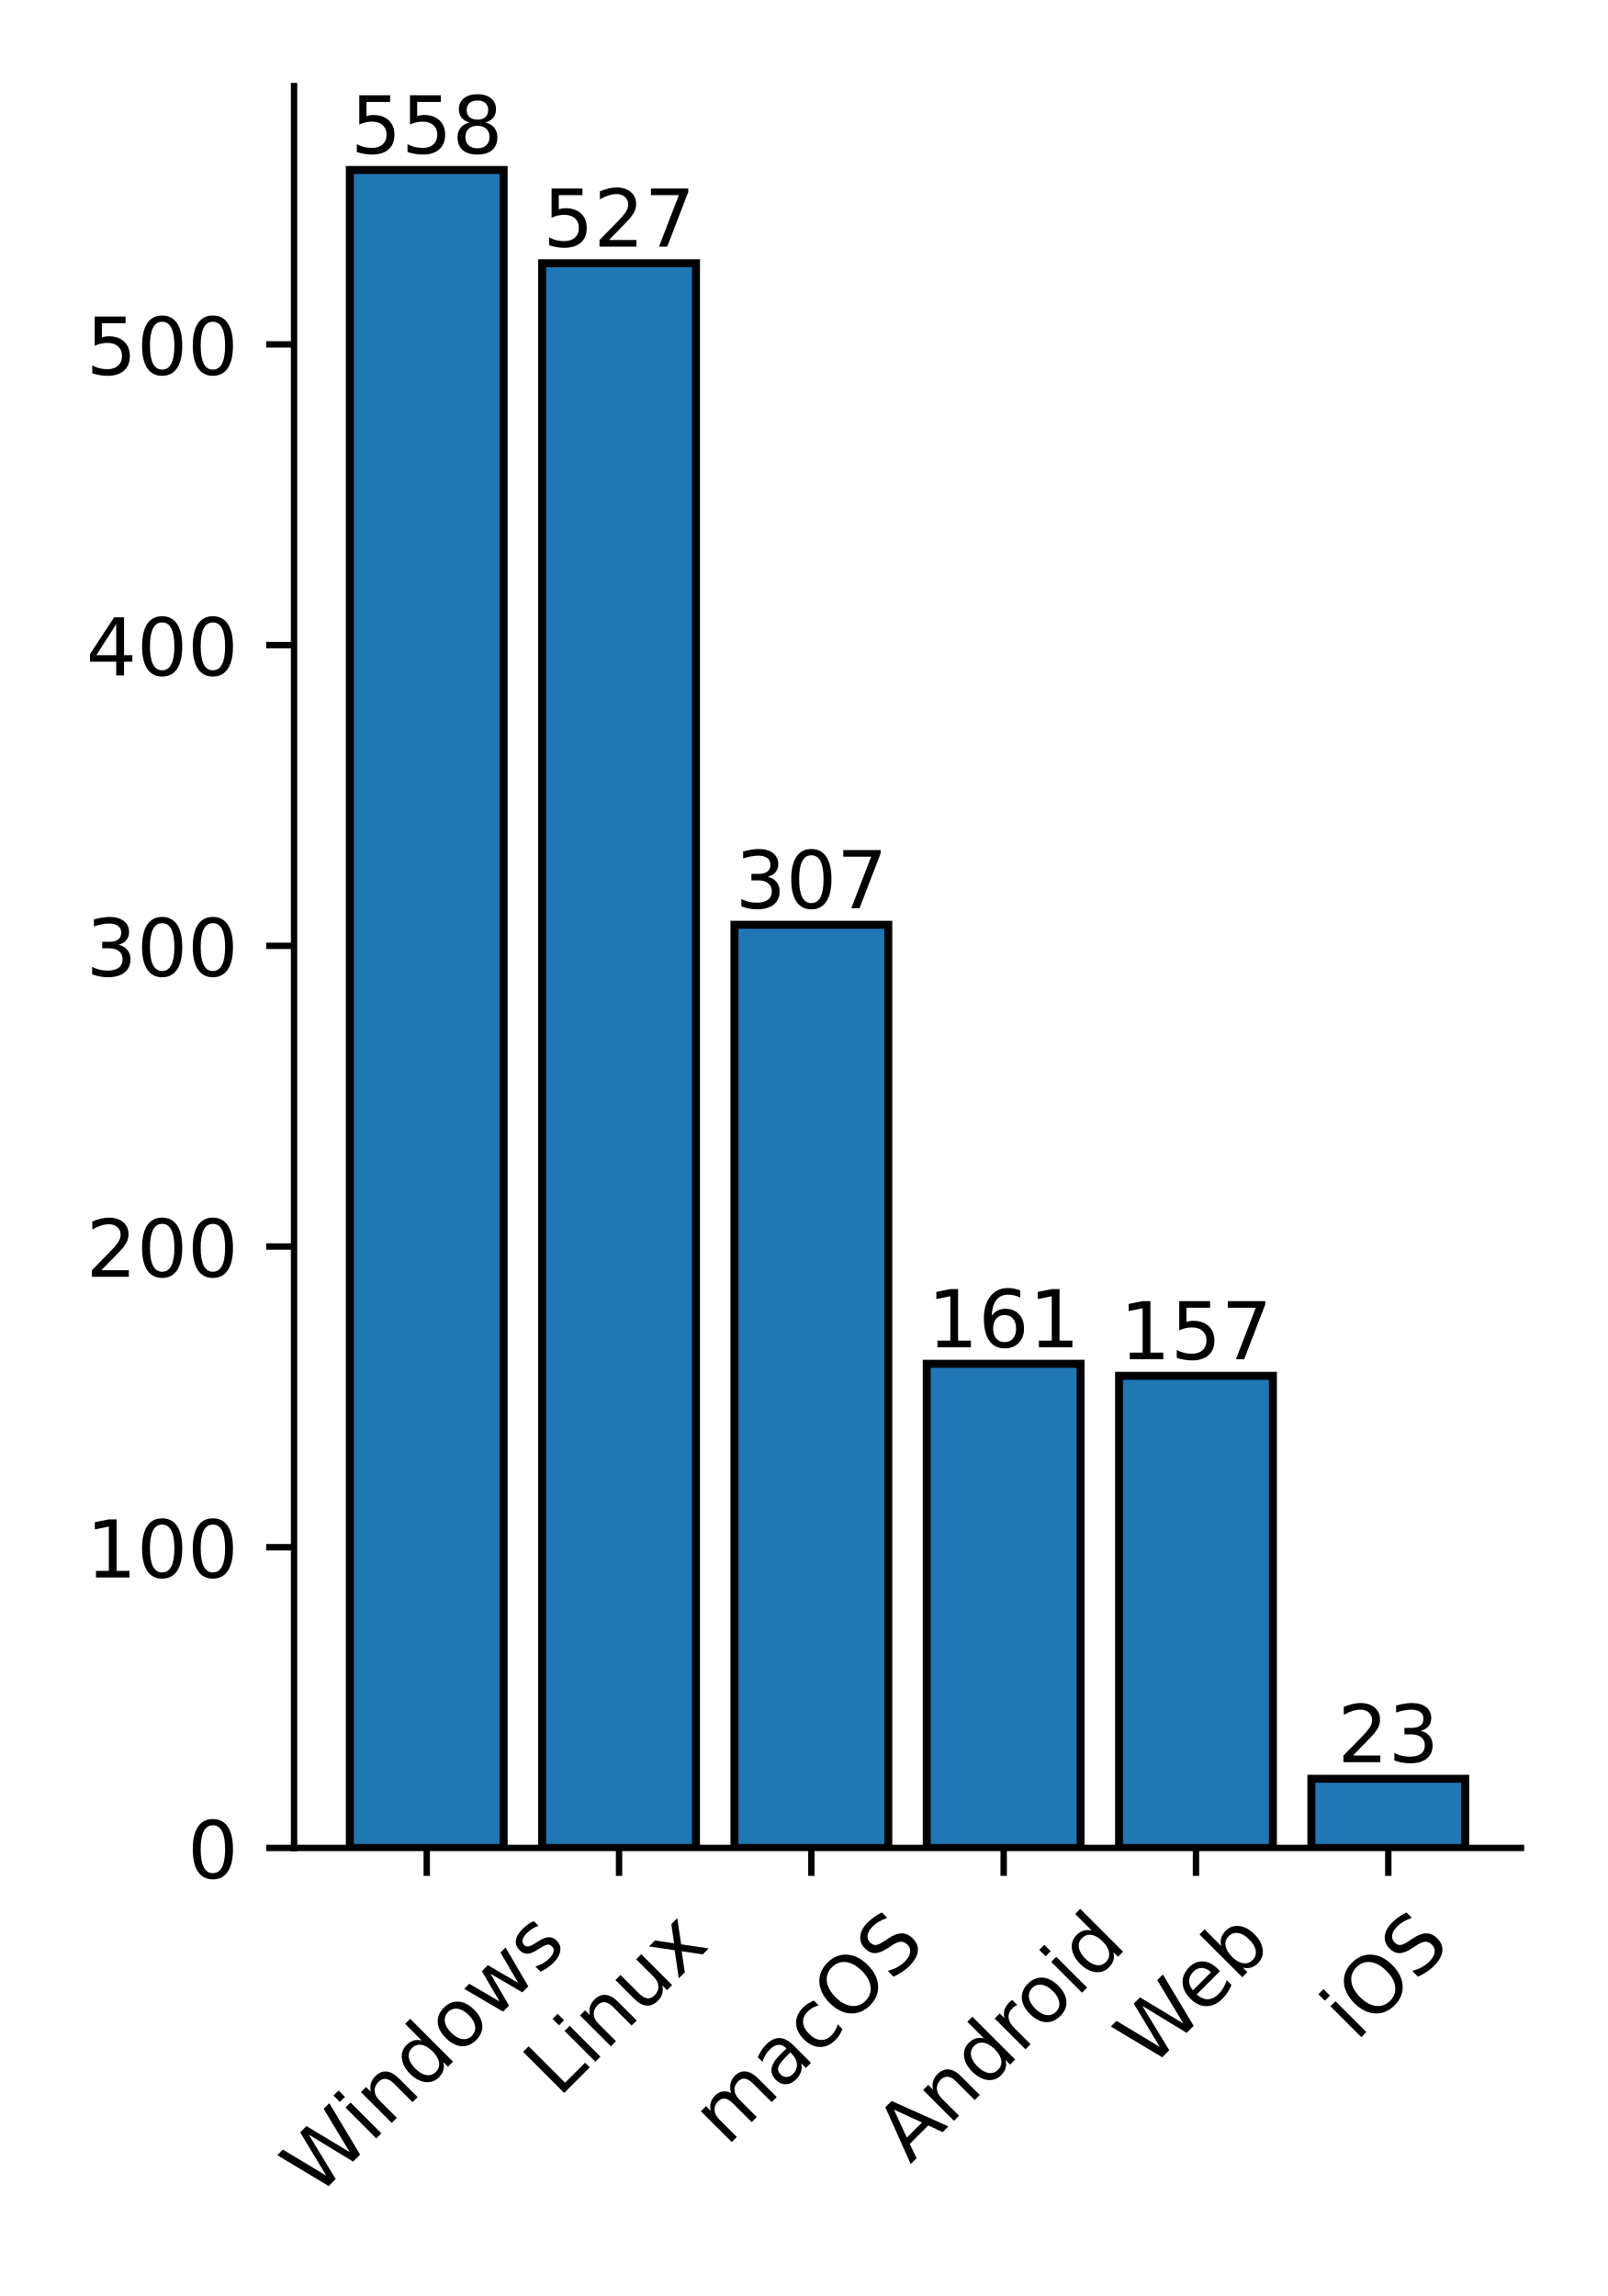
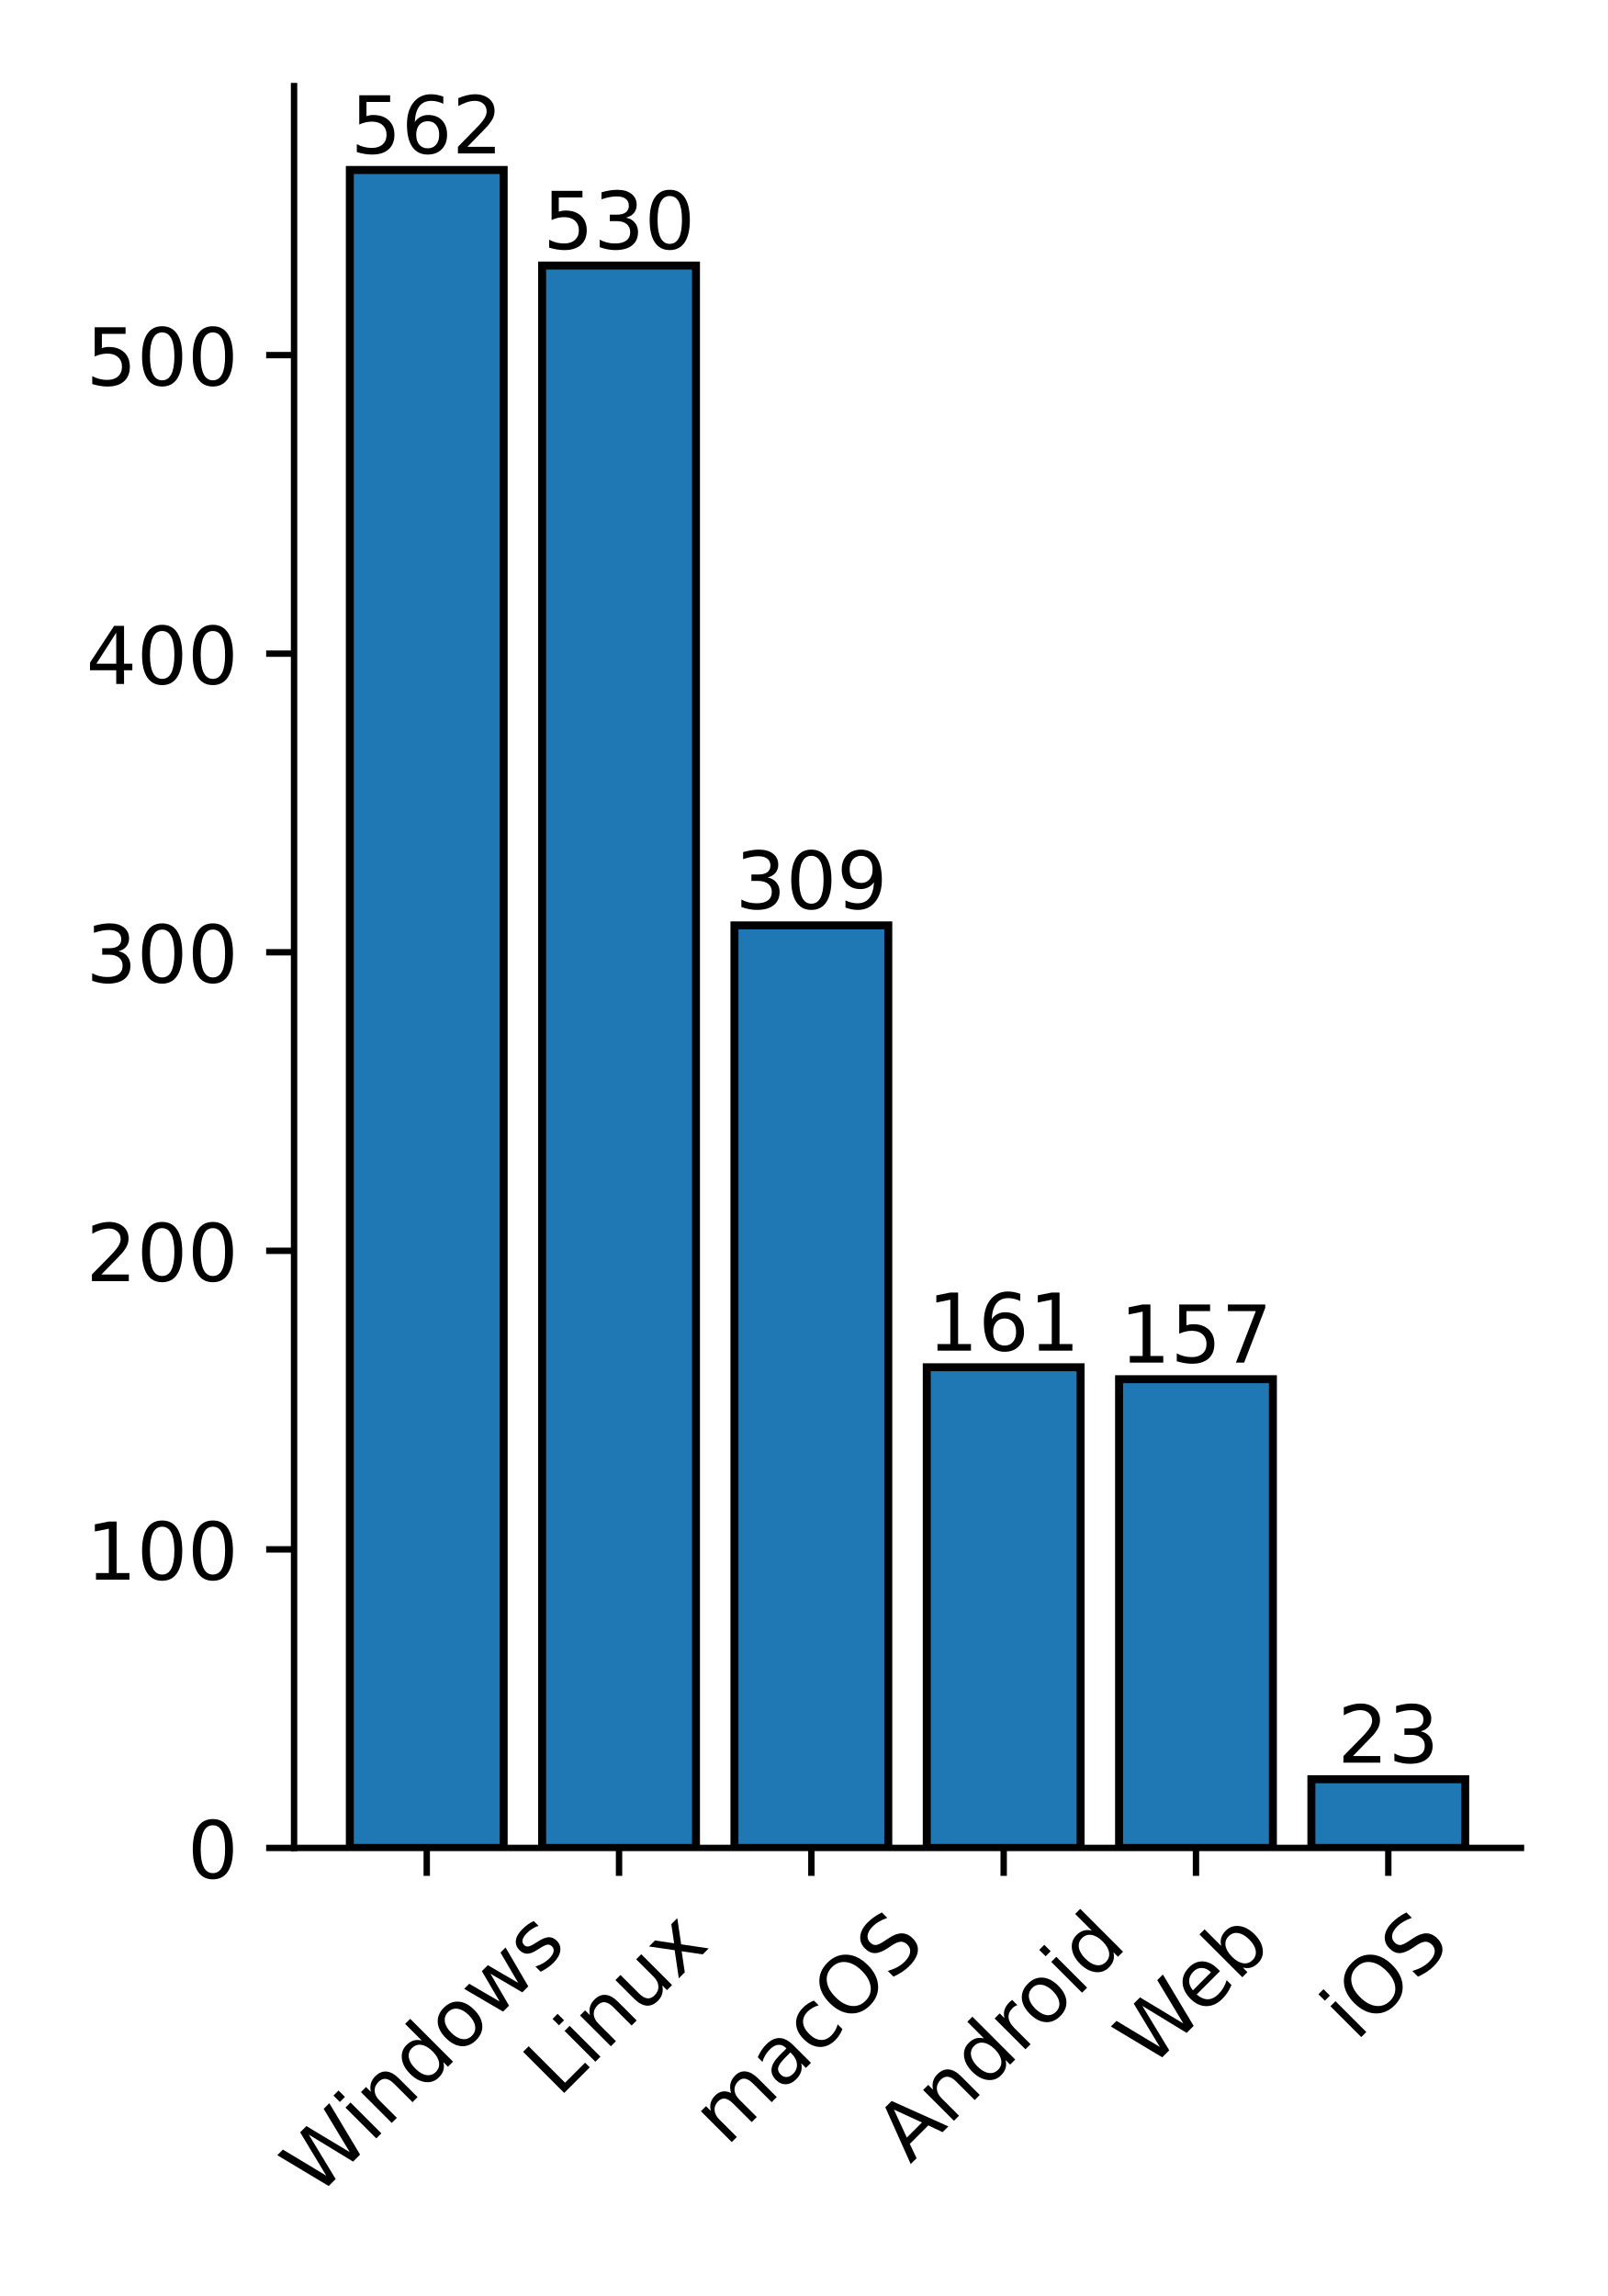
<svg xmlns="http://www.w3.org/2000/svg" xmlns:xlink="http://www.w3.org/1999/xlink" width="201.6pt" height="288pt" viewBox="0 0 201.6 288" version="1.1">
  <defs>
    <style type="text/css">*{stroke-linejoin: round; stroke-linecap: butt}</style>
  </defs>
  <g id="figure_1">
    <g id="patch_1">
      <path d="M 0 288  L 201.6 288  L 201.6 0  L 0 0  L 0 288  z " style="fill: none" />
    </g>
    <g id="axes_1">
      <g id="patch_2">
        <path d="M 36.888 231.796  L 190.8 231.796  L 190.8 10.8  L 36.888 10.8  L 36.888 231.796  z " style="fill: none" />
      </g>
      <g id="patch_3">
-         <path d="M 43.884 231.796  L 63.183 231.796  L 63.183 21.324  L 43.884 21.324  z " clip-path="url(#p711449b91b)" style="fill: #1f77b4; stroke: #000000; stroke-linejoin: miter" />
+         <path d="M 43.884 231.796  L 63.183 231.796  L 63.183 21.324  L 43.884 21.324  z " clip-path="url(#p72395e1b60)" style="fill: #1f77b4; stroke: #000000; stroke-linejoin: miter" />
      </g>
      <g id="patch_4">
-         <path d="M 68.008 231.796  L 87.307 231.796  L 87.307 33.017  L 68.008 33.017  z " clip-path="url(#p711449b91b)" style="fill: #1f77b4; stroke: #000000; stroke-linejoin: miter" />
+         <path d="M 68.008 231.796  L 87.307 231.796  L 87.307 33.308  L 68.008 33.308  z " clip-path="url(#p72395e1b60)" style="fill: #1f77b4; stroke: #000000; stroke-linejoin: miter" />
      </g>
      <g id="patch_5">
-         <path d="M 92.132 231.796  L 111.431 231.796  L 111.431 115.999  L 92.132 115.999  z " clip-path="url(#p711449b91b)" style="fill: #1f77b4; stroke: #000000; stroke-linejoin: miter" />
+         <path d="M 92.132 231.796  L 111.431 231.796  L 111.431 116.074  L 92.132 116.074  z " clip-path="url(#p72395e1b60)" style="fill: #1f77b4; stroke: #000000; stroke-linejoin: miter" />
      </g>
      <g id="patch_6">
-         <path d="M 116.256 231.796  L 135.556 231.796  L 135.556 171.069  L 116.256 171.069  z " clip-path="url(#p711449b91b)" style="fill: #1f77b4; stroke: #000000; stroke-linejoin: miter" />
+         <path d="M 116.256 231.796  L 135.556 231.796  L 135.556 171.501  L 116.256 171.501  z " clip-path="url(#p72395e1b60)" style="fill: #1f77b4; stroke: #000000; stroke-linejoin: miter" />
      </g>
      <g id="patch_7">
-         <path d="M 140.38 231.796  L 159.68 231.796  L 159.68 172.577  L 140.38 172.577  z " clip-path="url(#p711449b91b)" style="fill: #1f77b4; stroke: #000000; stroke-linejoin: miter" />
+         <path d="M 140.38 231.796  L 159.68 231.796  L 159.68 172.999  L 140.38 172.999  z " clip-path="url(#p72395e1b60)" style="fill: #1f77b4; stroke: #000000; stroke-linejoin: miter" />
      </g>
      <g id="patch_8">
-         <path d="M 164.505 231.796  L 183.804 231.796  L 183.804 223.121  L 164.505 223.121  z " clip-path="url(#p711449b91b)" style="fill: #1f77b4; stroke: #000000; stroke-linejoin: miter" />
+         <path d="M 164.505 231.796  L 183.804 231.796  L 183.804 223.183  L 164.505 223.183  z " clip-path="url(#p72395e1b60)" style="fill: #1f77b4; stroke: #000000; stroke-linejoin: miter" />
      </g>
      <g id="matplotlib.axis_1">
        <g id="xtick_1">
          <g id="line2d_1">
            <defs>
-               <path id="m92c525722a" d="M 0 0  L 0 3.5  " style="stroke: #000000; stroke-width: 0.8" />
+               <path id="m8e177cc7b9" d="M 0 0  L 0 3.5  " style="stroke: #000000; stroke-width: 0.8" />
            </defs>
            <g>
-               <use xlink:href="#m92c525722a" x="53.533" y="231.796" style="stroke: #000000; stroke-width: 0.8" />
+               <use xlink:href="#m8e177cc7b9" x="53.533" y="231.796" style="stroke: #000000; stroke-width: 0.8" />
            </g>
          </g>
          <g id="text_1">
            <g transform="translate(39.7043 275.7294)rotate(-45)scale(0.1 -0.1)">
              <defs>
                <path id="DejaVuSans-57" d="M 213 4666  L 850 4666  L 1831 722  L 2809 4666  L 3519 4666  L 4500 722  L 5478 4666  L 6119 4666  L 4947 0  L 4153 0  L 3169 4050  L 2175 0  L 1381 0  L 213 4666  z " transform="scale(0.015625)" />
                <path id="DejaVuSans-69" d="M 603 3500  L 1178 3500  L 1178 0  L 603 0  L 603 3500  z M 603 4863  L 1178 4863  L 1178 4134  L 603 4134  L 603 4863  z " transform="scale(0.015625)" />
                <path id="DejaVuSans-6e" d="M 3513 2113  L 3513 0  L 2938 0  L 2938 2094  Q 2938 2591 2744 2837  Q 2550 3084 2163 3084  Q 1697 3084 1428 2787  Q 1159 2491 1159 1978  L 1159 0  L 581 0  L 581 3500  L 1159 3500  L 1159 2956  Q 1366 3272 1645 3428  Q 1925 3584 2291 3584  Q 2894 3584 3203 3211  Q 3513 2838 3513 2113  z " transform="scale(0.015625)" />
                <path id="DejaVuSans-64" d="M 2906 2969  L 2906 4863  L 3481 4863  L 3481 0  L 2906 0  L 2906 525  Q 2725 213 2448 61  Q 2172 -91 1784 -91  Q 1150 -91 751 415  Q 353 922 353 1747  Q 353 2572 751 3078  Q 1150 3584 1784 3584  Q 2172 3584 2448 3432  Q 2725 3281 2906 2969  z M 947 1747  Q 947 1113 1208 752  Q 1469 391 1925 391  Q 2381 391 2643 752  Q 2906 1113 2906 1747  Q 2906 2381 2643 2742  Q 2381 3103 1925 3103  Q 1469 3103 1208 2742  Q 947 2381 947 1747  z " transform="scale(0.015625)" />
                <path id="DejaVuSans-6f" d="M 1959 3097  Q 1497 3097 1228 2736  Q 959 2375 959 1747  Q 959 1119 1226 758  Q 1494 397 1959 397  Q 2419 397 2687 759  Q 2956 1122 2956 1747  Q 2956 2369 2687 2733  Q 2419 3097 1959 3097  z M 1959 3584  Q 2709 3584 3137 3096  Q 3566 2609 3566 1747  Q 3566 888 3137 398  Q 2709 -91 1959 -91  Q 1206 -91 779 398  Q 353 888 353 1747  Q 353 2609 779 3096  Q 1206 3584 1959 3584  z " transform="scale(0.015625)" />
                <path id="DejaVuSans-77" d="M 269 3500  L 844 3500  L 1563 769  L 2278 3500  L 2956 3500  L 3675 769  L 4391 3500  L 4966 3500  L 4050 0  L 3372 0  L 2619 2869  L 1863 0  L 1184 0  L 269 3500  z " transform="scale(0.015625)" />
                <path id="DejaVuSans-73" d="M 2834 3397  L 2834 2853  Q 2591 2978 2328 3040  Q 2066 3103 1784 3103  Q 1356 3103 1142 2972  Q 928 2841 928 2578  Q 928 2378 1081 2264  Q 1234 2150 1697 2047  L 1894 2003  Q 2506 1872 2764 1633  Q 3022 1394 3022 966  Q 3022 478 2636 193  Q 2250 -91 1575 -91  Q 1294 -91 989 -36  Q 684 19 347 128  L 347 722  Q 666 556 975 473  Q 1284 391 1588 391  Q 1994 391 2212 530  Q 2431 669 2431 922  Q 2431 1156 2273 1281  Q 2116 1406 1581 1522  L 1381 1569  Q 847 1681 609 1914  Q 372 2147 372 2553  Q 372 3047 722 3315  Q 1072 3584 1716 3584  Q 2034 3584 2315 3537  Q 2597 3491 2834 3397  z " transform="scale(0.015625)" />
              </defs>
              <use xlink:href="#DejaVuSans-57" />
              <use xlink:href="#DejaVuSans-69" x="96.627" />
              <use xlink:href="#DejaVuSans-6e" x="124.41" />
              <use xlink:href="#DejaVuSans-64" x="187.789" />
              <use xlink:href="#DejaVuSans-6f" x="251.266" />
              <use xlink:href="#DejaVuSans-77" x="312.447" />
              <use xlink:href="#DejaVuSans-73" x="394.234" />
            </g>
          </g>
        </g>
        <g id="xtick_2">
          <g id="line2d_2">
            <g>
-               <use xlink:href="#m92c525722a" x="77.657" y="231.796" style="stroke: #000000; stroke-width: 0.8" />
+               <use xlink:href="#m8e177cc7b9" x="77.657" y="231.796" style="stroke: #000000; stroke-width: 0.8" />
            </g>
          </g>
          <g id="text_2">
            <g transform="translate(70.08254 263.2214)rotate(-45)scale(0.1 -0.1)">
              <defs>
                <path id="DejaVuSans-4c" d="M 628 4666  L 1259 4666  L 1259 531  L 3531 531  L 3531 0  L 628 0  L 628 4666  z " transform="scale(0.015625)" />
                <path id="DejaVuSans-75" d="M 544 1381  L 544 3500  L 1119 3500  L 1119 1403  Q 1119 906 1312 657  Q 1506 409 1894 409  Q 2359 409 2629 706  Q 2900 1003 2900 1516  L 2900 3500  L 3475 3500  L 3475 0  L 2900 0  L 2900 538  Q 2691 219 2414 64  Q 2138 -91 1772 -91  Q 1169 -91 856 284  Q 544 659 544 1381  z M 1991 3584  L 1991 3584  z " transform="scale(0.015625)" />
                <path id="DejaVuSans-78" d="M 3513 3500  L 2247 1797  L 3578 0  L 2900 0  L 1881 1375  L 863 0  L 184 0  L 1544 1831  L 300 3500  L 978 3500  L 1906 2253  L 2834 3500  L 3513 3500  z " transform="scale(0.015625)" />
              </defs>
              <use xlink:href="#DejaVuSans-4c" />
              <use xlink:href="#DejaVuSans-69" x="55.713" />
              <use xlink:href="#DejaVuSans-6e" x="83.496" />
              <use xlink:href="#DejaVuSans-75" x="146.875" />
              <use xlink:href="#DejaVuSans-78" x="210.254" />
            </g>
          </g>
        </g>
        <g id="xtick_3">
          <g id="line2d_3">
            <g>
-               <use xlink:href="#m92c525722a" x="101.782" y="231.796" style="stroke: #000000; stroke-width: 0.8" />
+               <use xlink:href="#m8e177cc7b9" x="101.782" y="231.796" style="stroke: #000000; stroke-width: 0.8" />
            </g>
          </g>
          <g id="text_3">
            <g transform="translate(91.15073 269.3334)rotate(-45)scale(0.1 -0.1)">
              <defs>
                <path id="DejaVuSans-6d" d="M 3328 2828  Q 3544 3216 3844 3400  Q 4144 3584 4550 3584  Q 5097 3584 5394 3201  Q 5691 2819 5691 2113  L 5691 0  L 5113 0  L 5113 2094  Q 5113 2597 4934 2840  Q 4756 3084 4391 3084  Q 3944 3084 3684 2787  Q 3425 2491 3425 1978  L 3425 0  L 2847 0  L 2847 2094  Q 2847 2600 2669 2842  Q 2491 3084 2119 3084  Q 1678 3084 1418 2786  Q 1159 2488 1159 1978  L 1159 0  L 581 0  L 581 3500  L 1159 3500  L 1159 2956  Q 1356 3278 1631 3431  Q 1906 3584 2284 3584  Q 2666 3584 2933 3390  Q 3200 3197 3328 2828  z " transform="scale(0.015625)" />
                <path id="DejaVuSans-61" d="M 2194 1759  Q 1497 1759 1228 1600  Q 959 1441 959 1056  Q 959 750 1161 570  Q 1363 391 1709 391  Q 2188 391 2477 730  Q 2766 1069 2766 1631  L 2766 1759  L 2194 1759  z M 3341 1997  L 3341 0  L 2766 0  L 2766 531  Q 2569 213 2275 61  Q 1981 -91 1556 -91  Q 1019 -91 701 211  Q 384 513 384 1019  Q 384 1609 779 1909  Q 1175 2209 1959 2209  L 2766 2209  L 2766 2266  Q 2766 2663 2505 2880  Q 2244 3097 1772 3097  Q 1472 3097 1187 3025  Q 903 2953 641 2809  L 641 3341  Q 956 3463 1253 3523  Q 1550 3584 1831 3584  Q 2591 3584 2966 3190  Q 3341 2797 3341 1997  z " transform="scale(0.015625)" />
                <path id="DejaVuSans-63" d="M 3122 3366  L 3122 2828  Q 2878 2963 2633 3030  Q 2388 3097 2138 3097  Q 1578 3097 1268 2742  Q 959 2388 959 1747  Q 959 1106 1268 751  Q 1578 397 2138 397  Q 2388 397 2633 464  Q 2878 531 3122 666  L 3122 134  Q 2881 22 2623 -34  Q 2366 -91 2075 -91  Q 1284 -91 818 406  Q 353 903 353 1747  Q 353 2603 823 3093  Q 1294 3584 2113 3584  Q 2378 3584 2631 3529  Q 2884 3475 3122 3366  z " transform="scale(0.015625)" />
                <path id="DejaVuSans-4f" d="M 2522 4238  Q 1834 4238 1429 3725  Q 1025 3213 1025 2328  Q 1025 1447 1429 934  Q 1834 422 2522 422  Q 3209 422 3611 934  Q 4013 1447 4013 2328  Q 4013 3213 3611 3725  Q 3209 4238 2522 4238  z M 2522 4750  Q 3503 4750 4090 4092  Q 4678 3434 4678 2328  Q 4678 1225 4090 567  Q 3503 -91 2522 -91  Q 1538 -91 948 565  Q 359 1222 359 2328  Q 359 3434 948 4092  Q 1538 4750 2522 4750  z " transform="scale(0.015625)" />
                <path id="DejaVuSans-53" d="M 3425 4513  L 3425 3897  Q 3066 4069 2747 4153  Q 2428 4238 2131 4238  Q 1616 4238 1336 4038  Q 1056 3838 1056 3469  Q 1056 3159 1242 3001  Q 1428 2844 1947 2747  L 2328 2669  Q 3034 2534 3370 2195  Q 3706 1856 3706 1288  Q 3706 609 3251 259  Q 2797 -91 1919 -91  Q 1588 -91 1214 -16  Q 841 59 441 206  L 441 856  Q 825 641 1194 531  Q 1563 422 1919 422  Q 2459 422 2753 634  Q 3047 847 3047 1241  Q 3047 1584 2836 1778  Q 2625 1972 2144 2069  L 1759 2144  Q 1053 2284 737 2584  Q 422 2884 422 3419  Q 422 4038 858 4394  Q 1294 4750 2059 4750  Q 2388 4750 2728 4690  Q 3069 4631 3425 4513  z " transform="scale(0.015625)" />
              </defs>
              <use xlink:href="#DejaVuSans-6d" />
              <use xlink:href="#DejaVuSans-61" x="97.412" />
              <use xlink:href="#DejaVuSans-63" x="158.691" />
              <use xlink:href="#DejaVuSans-4f" x="213.672" />
              <use xlink:href="#DejaVuSans-53" x="292.383" />
            </g>
          </g>
        </g>
        <g id="xtick_4">
          <g id="line2d_4">
            <g>
-               <use xlink:href="#m92c525722a" x="125.906" y="231.796" style="stroke: #000000; stroke-width: 0.8" />
+               <use xlink:href="#m8e177cc7b9" x="125.906" y="231.796" style="stroke: #000000; stroke-width: 0.8" />
            </g>
          </g>
          <g id="text_4">
            <g transform="translate(114.1894 271.5045)rotate(-45)scale(0.1 -0.1)">
              <defs>
                <path id="DejaVuSans-41" d="M 2188 4044  L 1331 1722  L 3047 1722  L 2188 4044  z M 1831 4666  L 2547 4666  L 4325 0  L 3669 0  L 3244 1197  L 1141 1197  L 716 0  L 50 0  L 1831 4666  z " transform="scale(0.015625)" />
                <path id="DejaVuSans-72" d="M 2631 2963  Q 2534 3019 2420 3045  Q 2306 3072 2169 3072  Q 1681 3072 1420 2755  Q 1159 2438 1159 1844  L 1159 0  L 581 0  L 581 3500  L 1159 3500  L 1159 2956  Q 1341 3275 1631 3429  Q 1922 3584 2338 3584  Q 2397 3584 2469 3576  Q 2541 3569 2628 3553  L 2631 2963  z " transform="scale(0.015625)" />
              </defs>
              <use xlink:href="#DejaVuSans-41" />
              <use xlink:href="#DejaVuSans-6e" x="68.408" />
              <use xlink:href="#DejaVuSans-64" x="131.787" />
              <use xlink:href="#DejaVuSans-72" x="195.264" />
              <use xlink:href="#DejaVuSans-6f" x="234.127" />
              <use xlink:href="#DejaVuSans-69" x="295.309" />
              <use xlink:href="#DejaVuSans-64" x="323.092" />
            </g>
          </g>
        </g>
        <g id="xtick_5">
          <g id="line2d_5">
            <g>
-               <use xlink:href="#m92c525722a" x="150.03" y="231.796" style="stroke: #000000; stroke-width: 0.8" />
+               <use xlink:href="#m8e177cc7b9" x="150.03" y="231.796" style="stroke: #000000; stroke-width: 0.8" />
            </g>
          </g>
          <g id="text_5">
            <g transform="translate(144.2732 259.5853)rotate(-45)scale(0.1 -0.1)">
              <defs>
                <path id="DejaVuSans-65" d="M 3597 1894  L 3597 1613  L 953 1613  Q 991 1019 1311 708  Q 1631 397 2203 397  Q 2534 397 2845 478  Q 3156 559 3463 722  L 3463 178  Q 3153 47 2828 -22  Q 2503 -91 2169 -91  Q 1331 -91 842 396  Q 353 884 353 1716  Q 353 2575 817 3079  Q 1281 3584 2069 3584  Q 2775 3584 3186 3129  Q 3597 2675 3597 1894  z M 3022 2063  Q 3016 2534 2758 2815  Q 2500 3097 2075 3097  Q 1594 3097 1305 2825  Q 1016 2553 972 2059  L 3022 2063  z " transform="scale(0.015625)" />
                <path id="DejaVuSans-62" d="M 3116 1747  Q 3116 2381 2855 2742  Q 2594 3103 2138 3103  Q 1681 3103 1420 2742  Q 1159 2381 1159 1747  Q 1159 1113 1420 752  Q 1681 391 2138 391  Q 2594 391 2855 752  Q 3116 1113 3116 1747  z M 1159 2969  Q 1341 3281 1617 3432  Q 1894 3584 2278 3584  Q 2916 3584 3314 3078  Q 3713 2572 3713 1747  Q 3713 922 3314 415  Q 2916 -91 2278 -91  Q 1894 -91 1617 61  Q 1341 213 1159 525  L 1159 0  L 581 0  L 581 4863  L 1159 4863  L 1159 2969  z " transform="scale(0.015625)" />
              </defs>
              <use xlink:href="#DejaVuSans-57" />
              <use xlink:href="#DejaVuSans-65" x="93.002" />
              <use xlink:href="#DejaVuSans-62" x="154.525" />
            </g>
          </g>
        </g>
        <g id="xtick_6">
          <g id="line2d_6">
            <g>
-               <use xlink:href="#m92c525722a" x="174.154" y="231.796" style="stroke: #000000; stroke-width: 0.8" />
+               <use xlink:href="#m8e177cc7b9" x="174.154" y="231.796" style="stroke: #000000; stroke-width: 0.8" />
            </g>
          </g>
          <g id="text_6">
            <g transform="translate(170.0956 256.189)rotate(-45)scale(0.1 -0.1)">
              <use xlink:href="#DejaVuSans-69" />
              <use xlink:href="#DejaVuSans-4f" x="27.783" />
              <use xlink:href="#DejaVuSans-53" x="106.494" />
            </g>
          </g>
        </g>
      </g>
      <g id="matplotlib.axis_2">
        <g id="ytick_1">
          <g id="line2d_7">
            <defs>
-               <path id="mb28e8fcf5b" d="M 0 0  L -3.5 0  " style="stroke: #000000; stroke-width: 0.8" />
+               <path id="m04d479683c" d="M 0 0  L -3.5 0  " style="stroke: #000000; stroke-width: 0.8" />
            </defs>
            <g>
-               <use xlink:href="#mb28e8fcf5b" x="36.888" y="231.796" style="stroke: #000000; stroke-width: 0.8" />
+               <use xlink:href="#m04d479683c" x="36.888" y="231.796" style="stroke: #000000; stroke-width: 0.8" />
            </g>
          </g>
          <g id="text_7">
            <g transform="translate(23.525 235.5956)scale(0.1 -0.1)">
              <defs>
                <path id="DejaVuSans-30" d="M 2034 4250  Q 1547 4250 1301 3770  Q 1056 3291 1056 2328  Q 1056 1369 1301 889  Q 1547 409 2034 409  Q 2525 409 2770 889  Q 3016 1369 3016 2328  Q 3016 3291 2770 3770  Q 2525 4250 2034 4250  z M 2034 4750  Q 2819 4750 3233 4129  Q 3647 3509 3647 2328  Q 3647 1150 3233 529  Q 2819 -91 2034 -91  Q 1250 -91 836 529  Q 422 1150 422 2328  Q 422 3509 836 4129  Q 1250 4750 2034 4750  z " transform="scale(0.015625)" />
              </defs>
              <use xlink:href="#DejaVuSans-30" />
            </g>
          </g>
        </g>
        <g id="ytick_2">
          <g id="line2d_8">
            <g>
-               <use xlink:href="#mb28e8fcf5b" x="36.888" y="194.077" style="stroke: #000000; stroke-width: 0.8" />
+               <use xlink:href="#m04d479683c" x="36.888" y="194.346" style="stroke: #000000; stroke-width: 0.8" />
            </g>
          </g>
          <g id="text_8">
-             <g transform="translate(10.8 197.8765)scale(0.1 -0.1)">
+             <g transform="translate(10.8 198.1449)scale(0.1 -0.1)">
              <defs>
                <path id="DejaVuSans-31" d="M 794 531  L 1825 531  L 1825 4091  L 703 3866  L 703 4441  L 1819 4666  L 2450 4666  L 2450 531  L 3481 531  L 3481 0  L 794 0  L 794 531  z " transform="scale(0.015625)" />
              </defs>
              <use xlink:href="#DejaVuSans-31" />
              <use xlink:href="#DejaVuSans-30" x="63.623" />
              <use xlink:href="#DejaVuSans-30" x="127.246" />
            </g>
          </g>
        </g>
        <g id="ytick_3">
          <g id="line2d_9">
            <g>
-               <use xlink:href="#mb28e8fcf5b" x="36.888" y="156.358" style="stroke: #000000; stroke-width: 0.8" />
+               <use xlink:href="#m04d479683c" x="36.888" y="156.895" style="stroke: #000000; stroke-width: 0.8" />
            </g>
          </g>
          <g id="text_9">
-             <g transform="translate(10.8 160.1573)scale(0.1 -0.1)">
+             <g transform="translate(10.8 160.6943)scale(0.1 -0.1)">
              <defs>
                <path id="DejaVuSans-32" d="M 1228 531  L 3431 531  L 3431 0  L 469 0  L 469 531  Q 828 903 1448 1529  Q 2069 2156 2228 2338  Q 2531 2678 2651 2914  Q 2772 3150 2772 3378  Q 2772 3750 2511 3984  Q 2250 4219 1831 4219  Q 1534 4219 1204 4116  Q 875 4013 500 3803  L 500 4441  Q 881 4594 1212 4672  Q 1544 4750 1819 4750  Q 2544 4750 2975 4387  Q 3406 4025 3406 3419  Q 3406 3131 3298 2873  Q 3191 2616 2906 2266  Q 2828 2175 2409 1742  Q 1991 1309 1228 531  z " transform="scale(0.015625)" />
              </defs>
              <use xlink:href="#DejaVuSans-32" />
              <use xlink:href="#DejaVuSans-30" x="63.623" />
              <use xlink:href="#DejaVuSans-30" x="127.246" />
            </g>
          </g>
        </g>
        <g id="ytick_4">
          <g id="line2d_10">
            <g>
-               <use xlink:href="#mb28e8fcf5b" x="36.888" y="118.639" style="stroke: #000000; stroke-width: 0.8" />
+               <use xlink:href="#m04d479683c" x="36.888" y="119.444" style="stroke: #000000; stroke-width: 0.8" />
            </g>
          </g>
          <g id="text_10">
-             <g transform="translate(10.8 122.4382)scale(0.1 -0.1)">
+             <g transform="translate(10.8 123.2436)scale(0.1 -0.1)">
              <defs>
                <path id="DejaVuSans-33" d="M 2597 2516  Q 3050 2419 3304 2112  Q 3559 1806 3559 1356  Q 3559 666 3084 287  Q 2609 -91 1734 -91  Q 1441 -91 1130 -33  Q 819 25 488 141  L 488 750  Q 750 597 1062 519  Q 1375 441 1716 441  Q 2309 441 2620 675  Q 2931 909 2931 1356  Q 2931 1769 2642 2001  Q 2353 2234 1838 2234  L 1294 2234  L 1294 2753  L 1863 2753  Q 2328 2753 2575 2939  Q 2822 3125 2822 3475  Q 2822 3834 2567 4026  Q 2313 4219 1838 4219  Q 1578 4219 1281 4162  Q 984 4106 628 3988  L 628 4550  Q 988 4650 1302 4700  Q 1616 4750 1894 4750  Q 2613 4750 3031 4423  Q 3450 4097 3450 3541  Q 3450 3153 3228 2886  Q 3006 2619 2597 2516  z " transform="scale(0.015625)" />
              </defs>
              <use xlink:href="#DejaVuSans-33" />
              <use xlink:href="#DejaVuSans-30" x="63.623" />
              <use xlink:href="#DejaVuSans-30" x="127.246" />
            </g>
          </g>
        </g>
        <g id="ytick_5">
          <g id="line2d_11">
            <g>
-               <use xlink:href="#mb28e8fcf5b" x="36.888" y="80.92" style="stroke: #000000; stroke-width: 0.8" />
+               <use xlink:href="#m04d479683c" x="36.888" y="81.994" style="stroke: #000000; stroke-width: 0.8" />
            </g>
          </g>
          <g id="text_11">
-             <g transform="translate(10.8 84.71908)scale(0.1 -0.1)">
+             <g transform="translate(10.8 85.79293)scale(0.1 -0.1)">
              <defs>
                <path id="DejaVuSans-34" d="M 2419 4116  L 825 1625  L 2419 1625  L 2419 4116  z M 2253 4666  L 3047 4666  L 3047 1625  L 3713 1625  L 3713 1100  L 3047 1100  L 3047 0  L 2419 0  L 2419 1100  L 313 1100  L 313 1709  L 2253 4666  z " transform="scale(0.015625)" />
              </defs>
              <use xlink:href="#DejaVuSans-34" />
              <use xlink:href="#DejaVuSans-30" x="63.623" />
              <use xlink:href="#DejaVuSans-30" x="127.246" />
            </g>
          </g>
        </g>
        <g id="ytick_6">
          <g id="line2d_12">
            <g>
-               <use xlink:href="#mb28e8fcf5b" x="36.888" y="43.201" style="stroke: #000000; stroke-width: 0.8" />
+               <use xlink:href="#m04d479683c" x="36.888" y="44.543" style="stroke: #000000; stroke-width: 0.8" />
            </g>
          </g>
          <g id="text_12">
-             <g transform="translate(10.8 46.99995)scale(0.1 -0.1)">
+             <g transform="translate(10.8 48.34227)scale(0.1 -0.1)">
              <defs>
                <path id="DejaVuSans-35" d="M 691 4666  L 3169 4666  L 3169 4134  L 1269 4134  L 1269 2991  Q 1406 3038 1543 3061  Q 1681 3084 1819 3084  Q 2600 3084 3056 2656  Q 3513 2228 3513 1497  Q 3513 744 3044 326  Q 2575 -91 1722 -91  Q 1428 -91 1123 -41  Q 819 9 494 109  L 494 744  Q 775 591 1075 516  Q 1375 441 1709 441  Q 2250 441 2565 725  Q 2881 1009 2881 1497  Q 2881 1984 2565 2268  Q 2250 2553 1709 2553  Q 1456 2553 1204 2497  Q 953 2441 691 2322  L 691 4666  z " transform="scale(0.015625)" />
              </defs>
              <use xlink:href="#DejaVuSans-35" />
              <use xlink:href="#DejaVuSans-30" x="63.623" />
              <use xlink:href="#DejaVuSans-30" x="127.246" />
            </g>
          </g>
        </g>
      </g>
      <g id="patch_9">
        <path d="M 36.888 231.796  L 36.888 10.8  " style="fill: none; stroke: #000000; stroke-width: 0.8; stroke-linejoin: miter; stroke-linecap: square" />
      </g>
      <g id="patch_10">
        <path d="M 36.888 231.796  L 190.8 231.796  " style="fill: none; stroke: #000000; stroke-width: 0.8; stroke-linejoin: miter; stroke-linecap: square" />
      </g>
      <g id="text_13">
        <g transform="translate(43.98946 19.24395)scale(0.1 -0.1)">
          <defs>
-             <path id="DejaVuSans-38" d="M 2034 2216  Q 1584 2216 1326 1975  Q 1069 1734 1069 1313  Q 1069 891 1326 650  Q 1584 409 2034 409  Q 2484 409 2743 651  Q 3003 894 3003 1313  Q 3003 1734 2745 1975  Q 2488 2216 2034 2216  z M 1403 2484  Q 997 2584 770 2862  Q 544 3141 544 3541  Q 544 4100 942 4425  Q 1341 4750 2034 4750  Q 2731 4750 3128 4425  Q 3525 4100 3525 3541  Q 3525 3141 3298 2862  Q 3072 2584 2669 2484  Q 3125 2378 3379 2068  Q 3634 1759 3634 1313  Q 3634 634 3220 271  Q 2806 -91 2034 -91  Q 1263 -91 848 271  Q 434 634 434 1313  Q 434 1759 690 2068  Q 947 2378 1403 2484  z M 1172 3481  Q 1172 3119 1398 2916  Q 1625 2713 2034 2713  Q 2441 2713 2670 2916  Q 2900 3119 2900 3481  Q 2900 3844 2670 4047  Q 2441 4250 2034 4250  Q 1625 4250 1398 4047  Q 1172 3844 1172 3481  z " transform="scale(0.015625)" />
+             <path id="DejaVuSans-36" d="M 2113 2584  Q 1688 2584 1439 2293  Q 1191 2003 1191 1497  Q 1191 994 1439 701  Q 1688 409 2113 409  Q 2538 409 2786 701  Q 3034 994 3034 1497  Q 3034 2003 2786 2293  Q 2538 2584 2113 2584  z M 3366 4563  L 3366 3988  Q 3128 4100 2886 4159  Q 2644 4219 2406 4219  Q 1781 4219 1451 3797  Q 1122 3375 1075 2522  Q 1259 2794 1537 2939  Q 1816 3084 2150 3084  Q 2853 3084 3261 2657  Q 3669 2231 3669 1497  Q 3669 778 3244 343  Q 2819 -91 2113 -91  Q 1303 -91 875 529  Q 447 1150 447 2328  Q 447 3434 972 4092  Q 1497 4750 2381 4750  Q 2619 4750 2861 4703  Q 3103 4656 3366 4563  z " transform="scale(0.015625)" />
          </defs>
          <use xlink:href="#DejaVuSans-35" />
-           <use xlink:href="#DejaVuSans-35" x="63.623" />
-           <use xlink:href="#DejaVuSans-38" x="127.246" />
+           <use xlink:href="#DejaVuSans-36" x="63.623" />
+           <use xlink:href="#DejaVuSans-32" x="127.246" />
        </g>
      </g>
      <g id="text_14">
-         <g transform="translate(68.11368 30.93688)scale(0.1 -0.1)">
+         <g transform="translate(68.11368 31.22816)scale(0.1 -0.1)">
+           <use xlink:href="#DejaVuSans-35" />
+           <use xlink:href="#DejaVuSans-33" x="63.623" />
+           <use xlink:href="#DejaVuSans-30" x="127.246" />
+         </g>
+       </g>
+       <g id="text_15">
+         <g transform="translate(92.23789 113.9941)scale(0.1 -0.1)">
+           <defs>
+             <path id="DejaVuSans-39" d="M 703 97  L 703 672  Q 941 559 1184 500  Q 1428 441 1663 441  Q 2288 441 2617 861  Q 2947 1281 2994 2138  Q 2813 1869 2534 1725  Q 2256 1581 1919 1581  Q 1219 1581 811 2004  Q 403 2428 403 3163  Q 403 3881 828 4315  Q 1253 4750 1959 4750  Q 2769 4750 3195 4129  Q 3622 3509 3622 2328  Q 3622 1225 3098 567  Q 2575 -91 1691 -91  Q 1453 -91 1209 -44  Q 966 3 703 97  z M 1959 2075  Q 2384 2075 2632 2365  Q 2881 2656 2881 3163  Q 2881 3666 2632 3958  Q 2384 4250 1959 4250  Q 1534 4250 1286 3958  Q 1038 3666 1038 3163  Q 1038 2656 1286 2365  Q 1534 2075 1959 2075  z " transform="scale(0.015625)" />
+           </defs>
+           <use xlink:href="#DejaVuSans-33" />
+           <use xlink:href="#DejaVuSans-30" x="63.623" />
+           <use xlink:href="#DejaVuSans-39" x="127.246" />
+         </g>
+       </g>
+       <g id="text_16">
+         <g transform="translate(116.3621 169.4211)scale(0.1 -0.1)">
+           <use xlink:href="#DejaVuSans-31" />
+           <use xlink:href="#DejaVuSans-36" x="63.623" />
+           <use xlink:href="#DejaVuSans-31" x="127.246" />
+         </g>
+       </g>
+       <g id="text_17">
+         <g transform="translate(140.4863 170.9191)scale(0.1 -0.1)">
          <defs>
            <path id="DejaVuSans-37" d="M 525 4666  L 3525 4666  L 3525 4397  L 1831 0  L 1172 0  L 2766 4134  L 525 4134  L 525 4666  z " transform="scale(0.015625)" />
          </defs>
-           <use xlink:href="#DejaVuSans-35" />
-           <use xlink:href="#DejaVuSans-32" x="63.623" />
-           <use xlink:href="#DejaVuSans-37" x="127.246" />
-         </g>
-       </g>
-       <g id="text_15">
-         <g transform="translate(92.23789 113.919)scale(0.1 -0.1)">
-           <use xlink:href="#DejaVuSans-33" />
-           <use xlink:href="#DejaVuSans-30" x="63.623" />
-           <use xlink:href="#DejaVuSans-37" x="127.246" />
-         </g>
-       </g>
-       <g id="text_16">
-         <g transform="translate(116.3621 168.9889)scale(0.1 -0.1)">
-           <defs>
-             <path id="DejaVuSans-36" d="M 2113 2584  Q 1688 2584 1439 2293  Q 1191 2003 1191 1497  Q 1191 994 1439 701  Q 1688 409 2113 409  Q 2538 409 2786 701  Q 3034 994 3034 1497  Q 3034 2003 2786 2293  Q 2538 2584 2113 2584  z M 3366 4563  L 3366 3988  Q 3128 4100 2886 4159  Q 2644 4219 2406 4219  Q 1781 4219 1451 3797  Q 1122 3375 1075 2522  Q 1259 2794 1537 2939  Q 1816 3084 2150 3084  Q 2853 3084 3261 2657  Q 3669 2231 3669 1497  Q 3669 778 3244 343  Q 2819 -91 2113 -91  Q 1303 -91 875 529  Q 447 1150 447 2328  Q 447 3434 972 4092  Q 1497 4750 2381 4750  Q 2619 4750 2861 4703  Q 3103 4656 3366 4563  z " transform="scale(0.015625)" />
-           </defs>
-           <use xlink:href="#DejaVuSans-31" />
-           <use xlink:href="#DejaVuSans-36" x="63.623" />
-           <use xlink:href="#DejaVuSans-31" x="127.246" />
-         </g>
-       </g>
-       <g id="text_17">
-         <g transform="translate(140.4863 170.4976)scale(0.1 -0.1)">
          <use xlink:href="#DejaVuSans-31" />
          <use xlink:href="#DejaVuSans-35" x="63.623" />
          <use xlink:href="#DejaVuSans-37" x="127.246" />
        </g>
      </g>
      <g id="text_18">
-         <g transform="translate(167.7918 221.0413)scale(0.1 -0.1)">
+         <g transform="translate(167.7918 221.103)scale(0.1 -0.1)">
          <use xlink:href="#DejaVuSans-32" />
          <use xlink:href="#DejaVuSans-33" x="63.623" />
        </g>
      </g>
    </g>
  </g>
  <defs>
-     <clipPath id="p711449b91b">
+     <clipPath id="p72395e1b60">
      <rect x="36.888" y="10.8" width="153.912" height="220.996" />
    </clipPath>
  </defs>
</svg>
